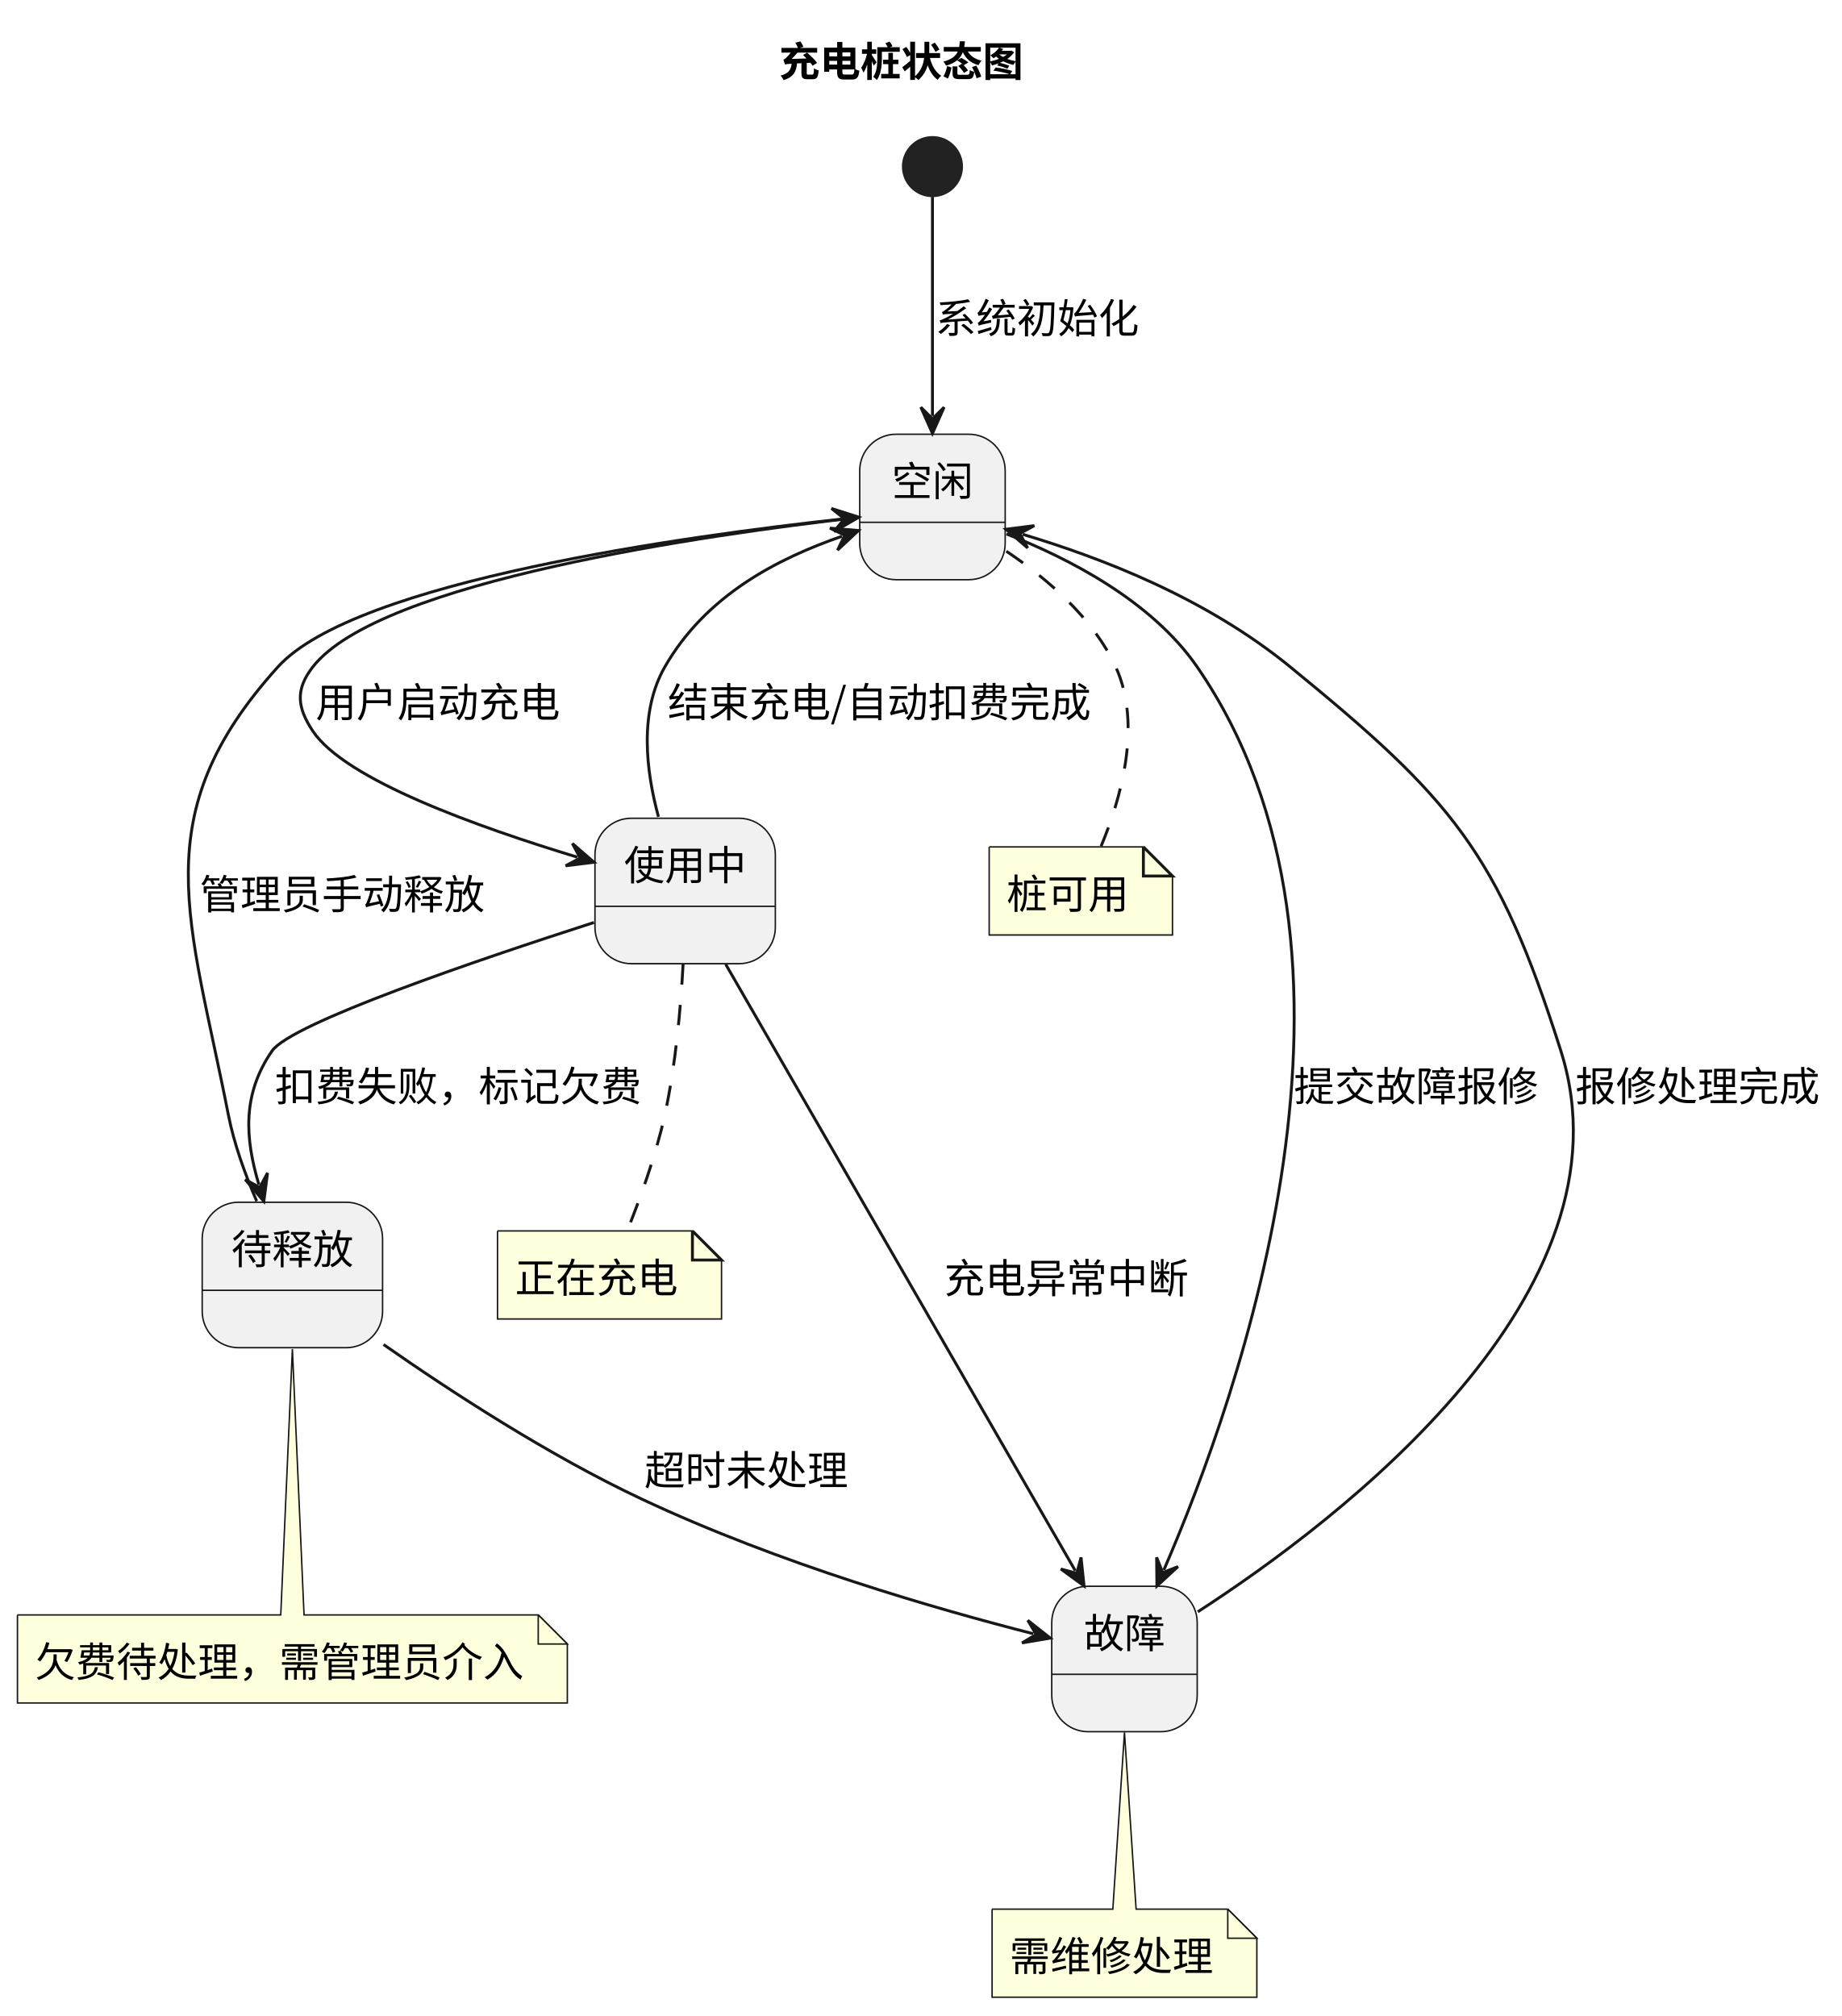
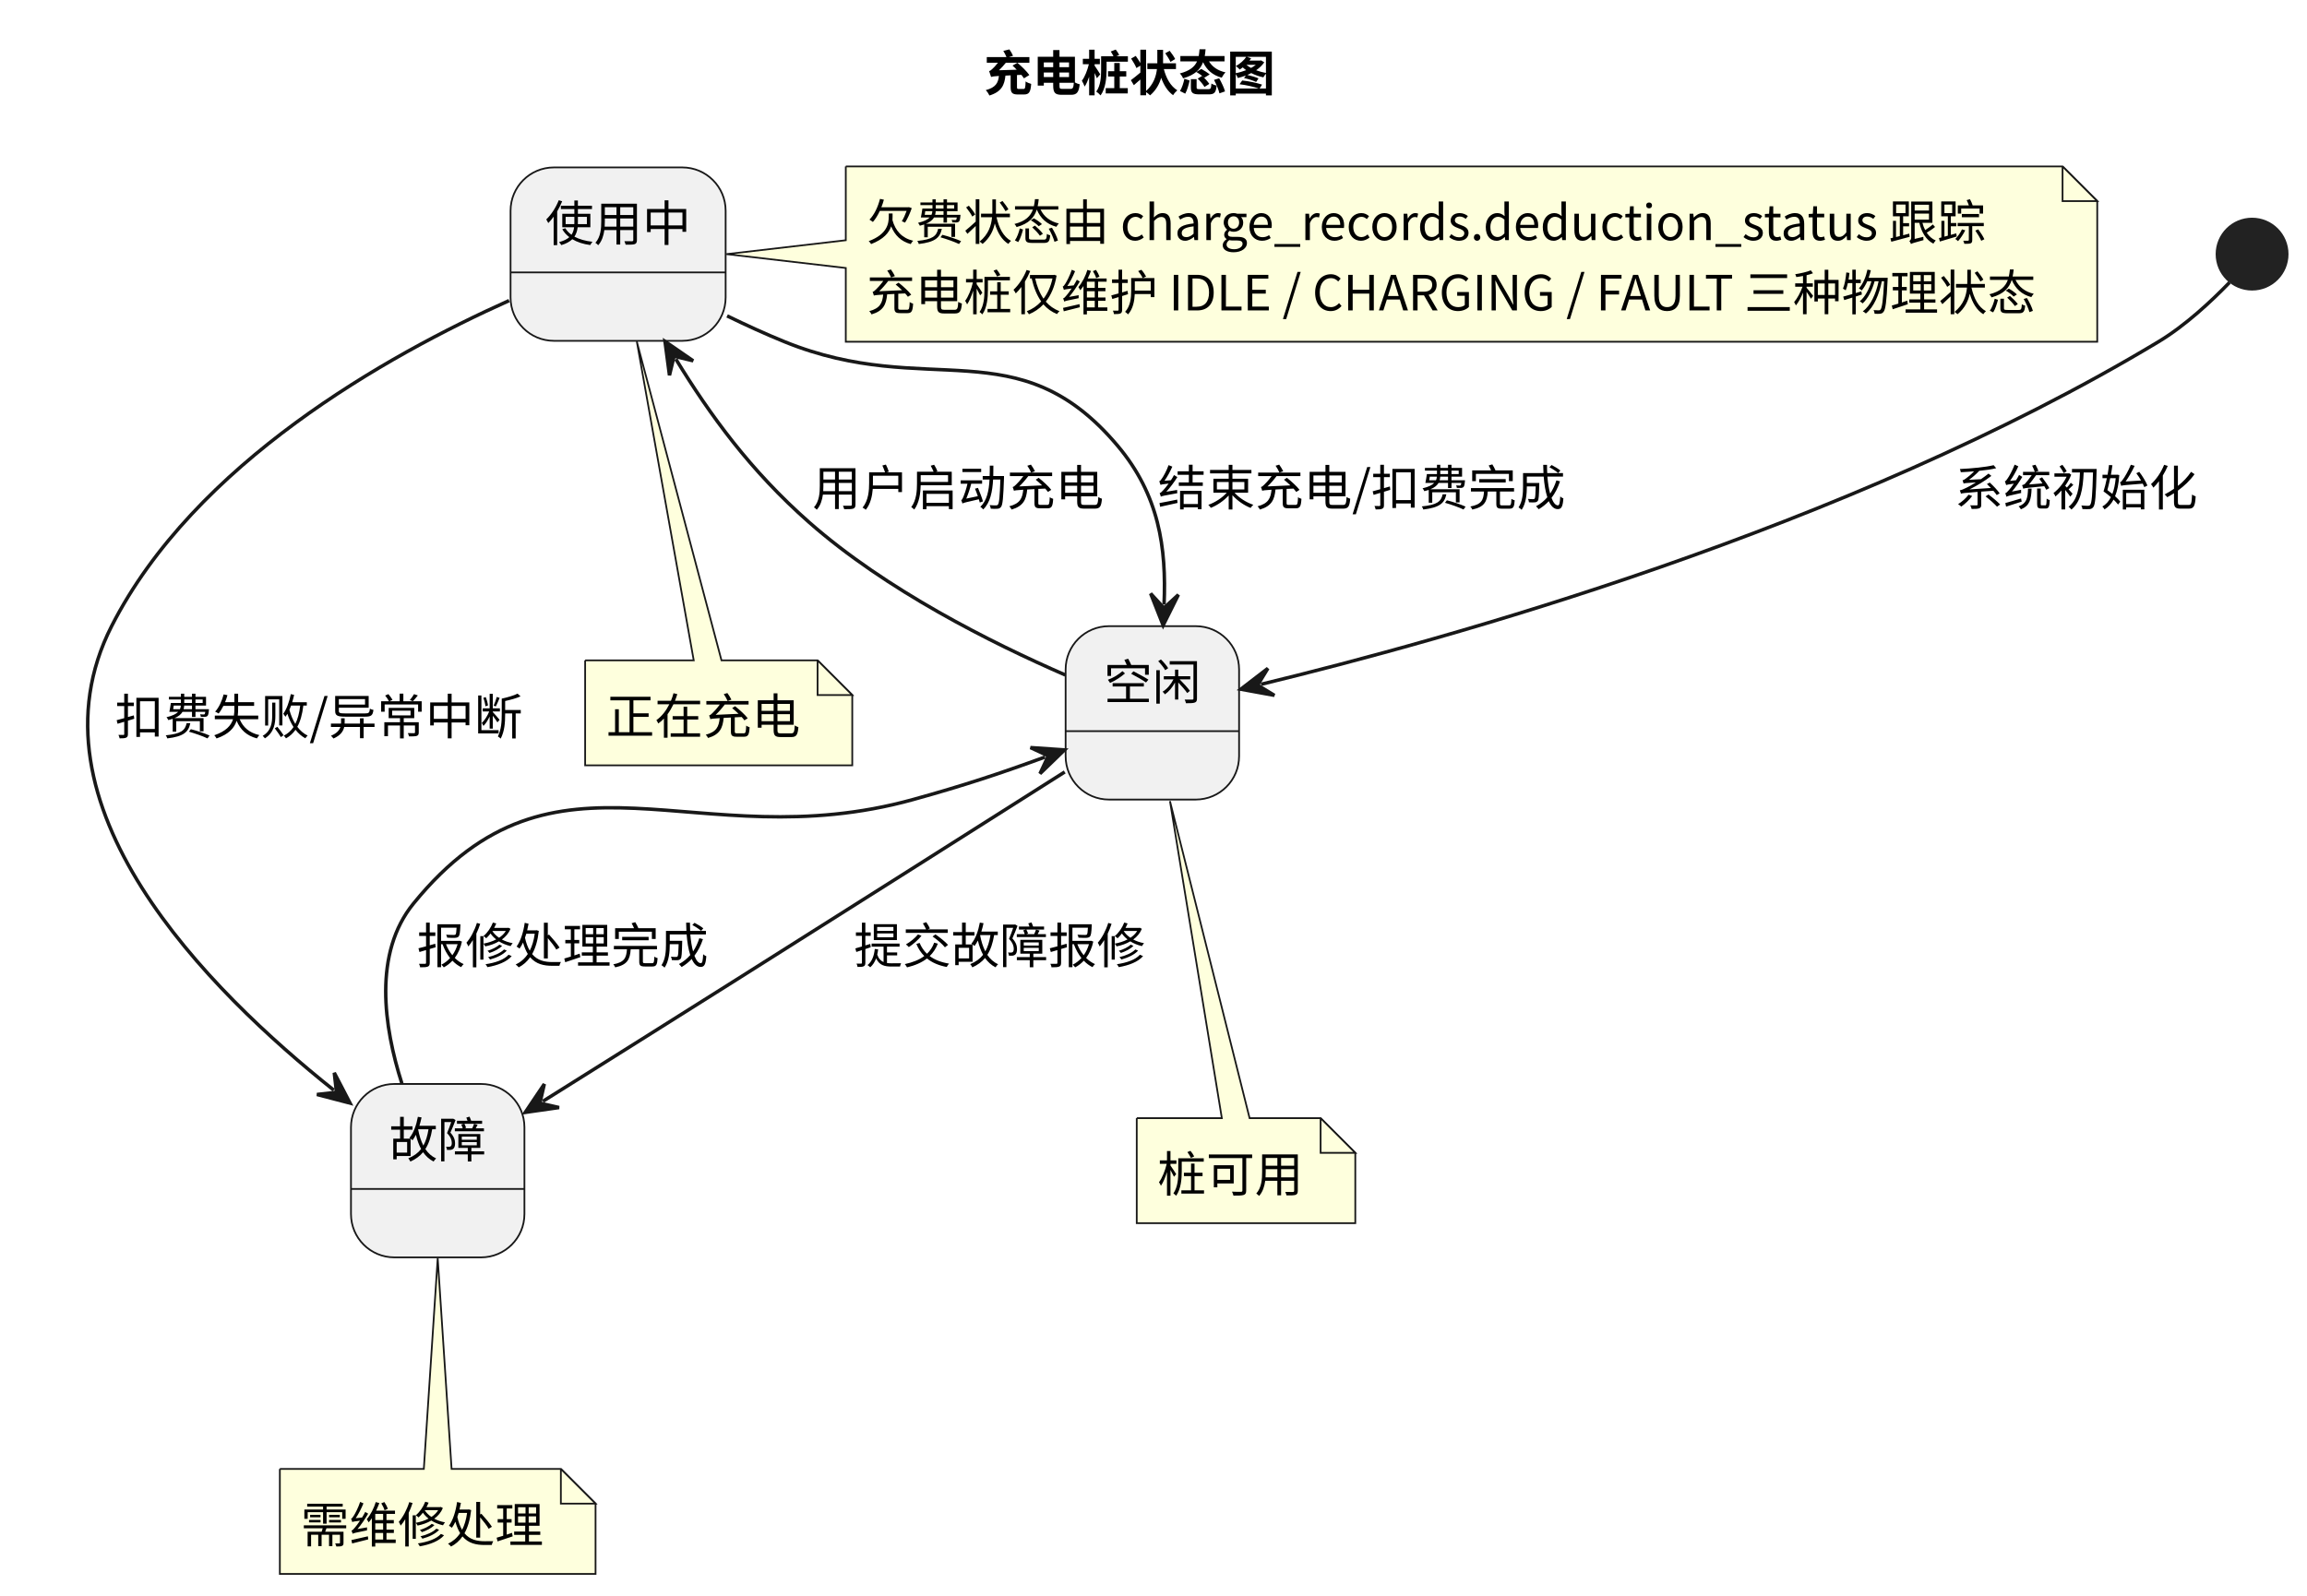
- <svg xmlns="http://www.w3.org/2000/svg" contentStyleType="text/css" data-diagram-type="STATE" height="693px" preserveAspectRatio="none" style="width:633px;height:693px;background:#FFFFFF;" version="1.1" viewBox="0 0 633 693" width="633px" zoomAndPan="magnify">
+ <svg xmlns="http://www.w3.org/2000/svg" contentStyleType="text/css" data-diagram-type="STATE" height="460px" preserveAspectRatio="none" style="width:665px;height:460px;background:#FFFFFF;" version="1.1" viewBox="0 0 665 460" width="665px" zoomAndPan="magnify">
  <defs />
  <g>
    <g class="title" data-source-line="3">
-       <text fill="#000000" font-family="Noto Sans CJK SC" font-size="14" font-weight="bold" lengthAdjust="spacing" textLength="84" x="267.73" y="26.24">充电桩状态图</text>
+       <text fill="#000000" font-family="Noto Sans CJK SC" font-size="14" font-weight="bold" lengthAdjust="spacing" textLength="84" x="283.585" y="26.24">充电桩状态图</text>
    </g>
    <g id="IDLE">
-       <rect fill="#F1F1F1" height="50" rx="12.5" ry="12.5" style="stroke:#181818;stroke-width:0.5;" width="50" x="295.5" y="149.272" />
-       <line style="stroke:#181818;stroke-width:0.5;" x1="295.5" x2="345.5" y1="179.544" y2="179.544" />
-       <text fill="#000000" font-family="Noto Sans CJK SC" font-size="14" lengthAdjust="spacing" textLength="28" x="306.5" y="170.512">空闲</text>
+       <rect fill="#F1F1F1" height="50" rx="12.5" ry="12.5" style="stroke:#181818;stroke-width:0.5;" width="50" x="307.17" y="180.542" />
+       <line style="stroke:#181818;stroke-width:0.5;" x1="307.17" x2="357.17" y1="210.814" y2="210.814" />
+       <text fill="#000000" font-family="Noto Sans CJK SC" font-size="14" lengthAdjust="spacing" textLength="28" x="318.17" y="201.782">空闲</text>
    </g>
    <g id="CHARGING">
-       <rect fill="#F1F1F1" height="50" rx="12.5" ry="12.5" style="stroke:#181818;stroke-width:0.5;" width="62" x="204.5" y="281.272" />
-       <line style="stroke:#181818;stroke-width:0.5;" x1="204.5" x2="266.5" y1="311.544" y2="311.544" />
-       <text fill="#000000" font-family="Noto Sans CJK SC" font-size="14" lengthAdjust="spacing" textLength="42" x="214.5" y="302.512">使用中</text>
-     </g>
-     <g id="ARREARS">
-       <rect fill="#F1F1F1" height="50" rx="12.5" ry="12.5" style="stroke:#181818;stroke-width:0.5;" width="62" x="69.5" y="413.272" />
-       <line style="stroke:#181818;stroke-width:0.5;" x1="69.5" x2="131.5" y1="443.544" y2="443.544" />
-       <text fill="#000000" font-family="Noto Sans CJK SC" font-size="14" lengthAdjust="spacing" textLength="42" x="79.5" y="434.512">待释放</text>
+       <rect fill="#F1F1F1" height="50" rx="12.5" ry="12.5" style="stroke:#181818;stroke-width:0.5;" width="62" x="147.17" y="48.272" />
+       <line style="stroke:#181818;stroke-width:0.5;" x1="147.17" x2="209.17" y1="78.544" y2="78.544" />
+       <text fill="#000000" font-family="Noto Sans CJK SC" font-size="14" lengthAdjust="spacing" textLength="42" x="157.17" y="69.512">使用中</text>
    </g>
    <g id="FAULT">
-       <rect fill="#F1F1F1" height="50" rx="12.5" ry="12.5" style="stroke:#181818;stroke-width:0.5;" width="50" x="361.5" y="545.272" />
-       <line style="stroke:#181818;stroke-width:0.5;" x1="361.5" x2="411.5" y1="575.544" y2="575.544" />
-       <text fill="#000000" font-family="Noto Sans CJK SC" font-size="14" lengthAdjust="spacing" textLength="28" x="372.5" y="566.512">故障</text>
+       <rect fill="#F1F1F1" height="50" rx="12.5" ry="12.5" style="stroke:#181818;stroke-width:0.5;" width="50" x="101.17" y="312.542" />
+       <line style="stroke:#181818;stroke-width:0.5;" x1="101.17" x2="151.17" y1="342.814" y2="342.814" />
+       <text fill="#000000" font-family="Noto Sans CJK SC" font-size="14" lengthAdjust="spacing" textLength="28" x="112.17" y="333.782">故障</text>
    </g>
-     <ellipse cx="320.5" cy="57.272" fill="#222222" rx="10" ry="10" style="stroke:#222222;stroke-width:1;" />
-     <g class="entity" data-entity="GMN2" data-source-line="20" data-uid="ent0003" id="entity_GMN2">
-       <path d="M340,291.132 L340,321.404 L403,321.404 L403,301.132 L393,291.132 L340,291.132" fill="#FEFFDD" style="stroke:#181818;stroke-width:0.5;" />
-       <path d="M393,291.132 L393,301.132 L403,301.132 L393,291.132" fill="#FEFFDD" style="stroke:#181818;stroke-width:1;" />
-       <text fill="#000000" font-family="Noto Sans CJK SC" font-size="14" lengthAdjust="spacing" textLength="42" x="346" y="312.372">桩可用</text>
+     <ellipse cx="649.17" cy="73.272" fill="#222222" rx="10" ry="10" style="stroke:#222222;stroke-width:1;" />
+     <g class="entity" data-entity="GMN2" data-source-line="16" data-uid="ent0003" id="entity_GMN2">
+       <path d="M327.67,322.402 L327.67,352.674 A0,0 0 0 0 327.67,352.674 L390.67,352.674 A0,0 0 0 0 390.67,352.674 L390.67,332.402 L380.67,322.402 L360.2,322.402 L337.25,230.992 L352.2,322.402 L327.67,322.402 A0,0 0 0 0 327.67,322.402" fill="#FEFFDD" style="stroke:#181818;stroke-width:0.5;" />
+       <path d="M380.67,322.402 L380.67,332.402 L390.67,332.402 L380.67,322.402" fill="#FEFFDD" style="stroke:#181818;stroke-width:0.5;" />
+       <text fill="#000000" font-family="Noto Sans CJK SC" font-size="14" lengthAdjust="spacing" textLength="42" x="333.67" y="343.642">桩可用</text>
    </g>
-     <g class="entity" data-entity="GMN5" data-source-line="21" data-uid="ent0006" id="entity_GMN5">
-       <path d="M171,423.132 L171,453.404 L248,453.404 L248,433.132 L238,423.132 L171,423.132" fill="#FEFFDD" style="stroke:#181818;stroke-width:0.5;" />
-       <path d="M238,423.132 L238,433.132 L248,433.132 L238,423.132" fill="#FEFFDD" style="stroke:#181818;stroke-width:1;" />
-       <text fill="#000000" font-family="Noto Sans CJK SC" font-size="14" lengthAdjust="spacing" textLength="56" x="177" y="444.372">正在充电</text>
+     <g class="entity" data-entity="GMN5" data-source-line="17" data-uid="ent0006" id="entity_GMN5">
+       <path d="M168.67,190.402 L168.67,220.674 A0,0 0 0 0 168.67,220.674 L245.67,220.674 A0,0 0 0 0 245.67,220.674 L245.67,200.402 L235.67,190.402 L207.97,190.402 L183.56,98.462 L199.97,190.402 L168.67,190.402 A0,0 0 0 0 168.67,190.402" fill="#FEFFDD" style="stroke:#181818;stroke-width:0.5;" />
+       <path d="M235.67,190.402 L235.67,200.402 L245.67,200.402 L235.67,190.402" fill="#FEFFDD" style="stroke:#181818;stroke-width:0.5;" />
+       <text fill="#000000" font-family="Noto Sans CJK SC" font-size="14" lengthAdjust="spacing" textLength="56" x="174.67" y="211.642">正在充电</text>
    </g>
-     <g class="entity" data-entity="GMN8" data-source-line="22" data-uid="ent0009" id="entity_GMN8">
-       <path d="M6,555.132 L6,585.404 A0,0 0 0 0 6,585.404 L194.999,585.404 A0,0 0 0 0 194.999,585.404 L194.999,565.132 L184.999,555.132 L104.5,555.132 L100.5,463.722 L96.5,555.132 L6,555.132 A0,0 0 0 0 6,555.132" fill="#FEFFDD" style="stroke:#181818;stroke-width:0.5;" />
-       <path d="M184.999,555.132 L184.999,565.132 L194.999,565.132 L184.999,555.132" fill="#FEFFDD" style="stroke:#181818;stroke-width:0.5;" />
-       <text fill="#000000" font-family="Noto Sans CJK SC" font-size="14" lengthAdjust="spacing" textLength="167.999" x="12" y="576.372">欠费待处理，需管理员介入</text>
+     <g class="entity" data-entity="GMN8" data-source-line="18" data-uid="ent0009" id="entity_GMN8">
+       <path d="M80.67,423.542 L80.67,453.814 A0,0 0 0 0 80.67,453.814 L171.67,453.814 A0,0 0 0 0 171.67,453.814 L171.67,433.542 L161.67,423.542 L130.17,423.542 L126.17,362.792 L122.17,423.542 L80.67,423.542 A0,0 0 0 0 80.67,423.542" fill="#FEFFDD" style="stroke:#181818;stroke-width:0.5;" />
+       <path d="M161.67,423.542 L161.67,433.542 L171.67,433.542 L161.67,423.542" fill="#FEFFDD" style="stroke:#181818;stroke-width:0.5;" />
+       <text fill="#000000" font-family="Noto Sans CJK SC" font-size="14" lengthAdjust="spacing" textLength="70" x="86.67" y="444.782">需维修处理</text>
    </g>
-     <g class="entity" data-entity="GMN11" data-source-line="23" data-uid="ent0012" id="entity_GMN11">
-       <path d="M341,656.272 L341,686.544 A0,0 0 0 0 341,686.544 L432,686.544 A0,0 0 0 0 432,686.544 L432,666.272 L422,656.272 L390.5,656.272 L386.5,595.522 L382.5,656.272 L341,656.272 A0,0 0 0 0 341,656.272" fill="#FEFFDD" style="stroke:#181818;stroke-width:0.5;" />
-       <path d="M422,656.272 L422,666.272 L432,666.272 L422,656.272" fill="#FEFFDD" style="stroke:#181818;stroke-width:0.5;" />
-       <text fill="#000000" font-family="Noto Sans CJK SC" font-size="14" lengthAdjust="spacing" textLength="70" x="347" y="677.512">需维修处理</text>
+     <g class="entity" data-entity="GMN11" data-source-line="20" data-uid="ent0012" id="entity_GMN11">
+       <path d="M243.8,47.992 L243.8,69.272 L209.4,73.272 L243.8,77.272 L243.8,98.536 A0,0 0 0 0 243.8,98.536 L604.537,98.536 A0,0 0 0 0 604.537,98.536 L604.537,57.992 L594.537,47.992 L243.8,47.992 A0,0 0 0 0 243.8,47.992" fill="#FEFFDD" style="stroke:#181818;stroke-width:0.5;" />
+       <path d="M594.537,47.992 L594.537,57.992 L604.537,57.992 L594.537,47.992" fill="#FEFFDD" style="stroke:#181818;stroke-width:0.5;" />
+       <text fill="#000000" font-family="Noto Sans CJK SC" font-size="14" lengthAdjust="spacing" textLength="324.841" x="249.8" y="69.232">欠费状态由 charge_records.deduction_status 跟踪</text>
+       <text fill="#000000" font-family="Noto Sans CJK SC" font-size="14" lengthAdjust="spacing" textLength="339.737" x="249.8" y="89.504">充电桩仅维护 IDLE / CHARGING / FAULT 三种物理状态</text>
    </g>
-     <g class="link" data-entity-1=".start." data-entity-2="IDLE" data-source-line="10" data-uid="lnk3" id="link_.start._IDLE">
-       <path d="M320.5,67.682 C320.5,85.272 320.5,117.662 320.5,142.982" fill="none" id="*start*-to-IDLE" style="stroke:#181818;stroke-width:1;" />
-       <polygon fill="#181818" points="320.5,148.982,324.5,139.982,320.5,143.982,316.5,139.982,320.5,148.982" style="stroke:#181818;stroke-width:1;" />
-       <text fill="#000000" font-family="Noto Sans CJK SC" font-size="14" lengthAdjust="spacing" textLength="70" x="321.5" y="114.512">系统初始化</text>
+     <g class="link" data-entity-1=".start." data-entity-2="IDLE" data-source-line="9" data-uid="lnk3" id="link_.start._IDLE">
+       <path d="M642.66,81.452 C637.52,86.772 629.95,93.862 622.17,98.542 C532.13,152.682 415.801,184.639 363.491,197.31" fill="none" id="*start*-to-IDLE" style="stroke:#181818;stroke-width:1;" />
+       <polygon fill="#181818" points="357.66,198.722,367.349,200.491,362.519,197.545,365.466,192.716,357.66,198.722" style="stroke:#181818;stroke-width:1;" />
+       <text fill="#000000" font-family="Noto Sans CJK SC" font-size="14" lengthAdjust="spacing" textLength="70" x="563.44" y="145.782">系统初始化</text>
    </g>
-     <g class="link" data-entity-1="IDLE" data-entity-2="CHARGING" data-source-line="11" data-uid="lnk4" id="link_IDLE_CHARGING">
-       <path d="M295.06,177.872 C243.69,183.702 130.52,199.692 107.5,229.272 C101.5,236.992 102.09,243.122 107.5,251.272 C118.67,268.102 164.279,284.278 198.449,294.658" fill="none" id="IDLE-to-CHARGING" style="stroke:#181818;stroke-width:1;" />
-       <polygon fill="#181818" points="204.19,296.402,196.741,289.959,199.406,294.949,194.416,297.613,204.19,296.402" style="stroke:#181818;stroke-width:1;" />
-       <text fill="#000000" font-family="Noto Sans CJK SC" font-size="14" lengthAdjust="spacing" textLength="84" x="108.5" y="246.512">用户启动充电</text>
+     <g class="link" data-entity-1="IDLE" data-entity-2="CHARGING" data-source-line="10" data-uid="lnk4" id="link_IDLE_CHARGING">
+       <path d="M307.06,194.612 C285.8,185.372 255.34,170.092 233.17,150.542 C216.27,135.642 204.743,119.759 194.823,103.559" fill="none" id="IDLE-to-CHARGING" style="stroke:#181818;stroke-width:1;" />
+       <polygon fill="#181818" points="191.69,98.442,192.979,108.206,194.301,102.706,199.801,104.028,191.69,98.442" style="stroke:#181818;stroke-width:1;" />
+       <text fill="#000000" font-family="Noto Sans CJK SC" font-size="14" lengthAdjust="spacing" textLength="84" x="234.17" y="145.782">用户启动充电</text>
    </g>
-     <g class="link" data-entity-1="CHARGING" data-entity-2="IDLE" data-source-line="12" data-uid="lnk5" id="link_CHARGING_IDLE">
-       <path d="M226.33,280.792 C222.04,265.082 219.61,244.792 228.5,229.272 C242.67,204.522 267.422,191.97 289.402,184.339" fill="none" id="CHARGING-to-IDLE" style="stroke:#181818;stroke-width:1;" />
-       <polygon fill="#181818" points="295.07,182.372,285.256,181.544,290.346,184.012,287.88,189.102,295.07,182.372" style="stroke:#181818;stroke-width:1;" />
-       <text fill="#000000" font-family="Noto Sans CJK SC" font-size="14" lengthAdjust="spacing" textLength="145.487" x="229.5" y="246.512">结束充电/自动扣费完成</text>
+     <g class="link" data-entity-1="CHARGING" data-entity-2="IDLE" data-source-line="11" data-uid="lnk5" id="link_CHARGING_IDLE">
+       <path d="M209.59,91.082 C215.05,93.732 220.72,96.332 226.17,98.542 C267.59,115.352 293.4,94.332 322.17,128.542 C334.08,142.692 336.263,157.888 335.543,174.308" fill="none" id="CHARGING-to-IDLE" style="stroke:#181818;stroke-width:1;" />
+       <polygon fill="#181818" points="335.28,180.302,339.67,171.486,335.499,175.307,331.678,171.135,335.28,180.302" style="stroke:#181818;stroke-width:1;" />
+       <text fill="#000000" font-family="Noto Sans CJK SC" font-size="14" lengthAdjust="spacing" textLength="117.487" x="333.74" y="145.782">结束充电/扣费完成</text>
    </g>
-     <g class="link" data-entity-1="CHARGING" data-entity-2="ARREARS" data-source-line="13" data-uid="lnk6" id="link_CHARGING_ARREARS">
-       <path d="M204.16,317.102 C164.37,329.902 100.07,351.742 93.5,361.272 C83.19,376.212 84.209,391.181 88.979,407.211" fill="none" id="CHARGING-to-ARREARS" style="stroke:#181818;stroke-width:1;" />
-       <polygon fill="#181818" points="90.69,412.962,91.957,403.195,89.264,408.17,84.289,405.477,90.69,412.962" style="stroke:#181818;stroke-width:1;" />
-       <text fill="#000000" font-family="Noto Sans CJK SC" font-size="14" lengthAdjust="spacing" textLength="125.999" x="94.5" y="378.512">扣费失败，标记欠费</text>
+     <g class="link" data-entity-1="CHARGING" data-entity-2="FAULT" data-source-line="12" data-uid="lnk6" id="link_CHARGING_FAULT">
+       <path d="M146.75,86.672 C111.47,102.502 56.06,133.602 32.17,180.542 C6,231.972 60.22,285.61 96.21,314.32" fill="none" id="CHARGING-to-FAULT" style="stroke:#181818;stroke-width:1;" />
+       <polygon fill="#181818" points="100.9,318.062,96.359,309.322,96.991,314.944,91.37,315.576,100.9,318.062" style="stroke:#181818;stroke-width:1;" />
+       <text fill="#000000" font-family="Noto Sans CJK SC" font-size="14" lengthAdjust="spacing" textLength="117.487" x="33.17" y="211.782">扣费失败/异常中断</text>
    </g>
-     <g class="link" data-entity-1="ARREARS" data-entity-2="IDLE" data-source-line="14" data-uid="lnk7" id="link_ARREARS_IDLE">
-       <path d="M88.23,412.892 C84.3,403.822 80.47,393.302 78.5,383.272 C65.26,315.692 49.35,280.372 95.5,229.272 C122.16,199.752 236.206,184.245 289.226,178.435" fill="none" id="ARREARS-to-IDLE" style="stroke:#181818;stroke-width:1;" />
-       <polygon fill="#181818" points="295.19,177.782,285.808,174.786,290.22,178.327,286.679,182.738,295.19,177.782" style="stroke:#181818;stroke-width:1;" />
-       <text fill="#000000" font-family="Noto Sans CJK SC" font-size="14" lengthAdjust="spacing" textLength="98" x="68.61" y="312.512">管理员手动释放</text>
+     <g class="link" data-entity-1="IDLE" data-entity-2="FAULT" data-source-line="13" data-uid="lnk7" id="link_IDLE_FAULT">
+       <path d="M306.91,222.582 C282.63,237.982 244.92,261.892 212.17,282.542 C191.74,295.422 173.634,306.795 156.484,317.545" fill="none" id="IDLE-to-FAULT" style="stroke:#181818;stroke-width:1;" />
+       <polygon fill="#181818" points="151.4,320.732,161.15,319.341,155.637,318.076,156.901,312.563,151.4,320.732" style="stroke:#181818;stroke-width:1;" />
+       <text fill="#000000" font-family="Noto Sans CJK SC" font-size="14" lengthAdjust="spacing" textLength="84" x="246.16" y="277.782">提交故障报修</text>
    </g>
-     <g class="link" data-entity-1="ARREARS" data-entity-2="FAULT" data-source-line="15" data-uid="lnk8" id="link_ARREARS_FAULT">
-       <path d="M131.84,462.192 C155.36,478.612 188.81,500.372 220.5,515.272 C268.22,537.712 321.947,553.104 355.188,561.614" fill="none" id="ARREARS-to-FAULT" style="stroke:#181818;stroke-width:1;" />
-       <polygon fill="#181818" points="361,563.102,353.273,556.995,356.156,561.862,351.289,564.745,361,563.102" style="stroke:#181818;stroke-width:1;" />
-       <text fill="#000000" font-family="Noto Sans CJK SC" font-size="14" lengthAdjust="spacing" textLength="70" x="221.5" y="510.512">超时未处理</text>
-     </g>
-     <g class="link" data-entity-1="IDLE" data-entity-2="FAULT" data-source-line="16" data-uid="lnk9" id="link_IDLE_FAULT">
-       <path d="M345.92,183.542 C366.93,191.742 395.76,206.432 411.5,229.272 C480,328.692 425.833,480.055 400.033,539.685" fill="none" id="IDLE-to-FAULT" style="stroke:#181818;stroke-width:1;" />
-       <polygon fill="#181818" points="397.65,545.192,404.895,538.52,399.635,540.603,397.553,535.343,397.65,545.192" style="stroke:#181818;stroke-width:1;" />
-       <text fill="#000000" font-family="Noto Sans CJK SC" font-size="14" lengthAdjust="spacing" textLength="84" x="444.73" y="378.512">提交故障报修</text>
-     </g>
-     <g class="link" data-entity-1="FAULT" data-entity-2="IDLE" data-source-line="17" data-uid="lnk10" id="link_FAULT_IDLE">
-       <path d="M411.7,554.062 C460.93,522.192 562.86,444.452 536.5,361.272 C514.82,292.862 499.06,274.692 443.5,229.272 C414.07,205.212 377.997,191.616 351.497,183.666" fill="none" id="FAULT-to-IDLE" style="stroke:#181818;stroke-width:1;" />
-       <polygon fill="#181818" points="345.75,181.942,353.221,188.359,350.539,183.379,355.52,180.697,345.75,181.942" style="stroke:#181818;stroke-width:1;" />
-       <text fill="#000000" font-family="Noto Sans CJK SC" font-size="14" lengthAdjust="spacing" textLength="84" x="541.46" y="378.512">报修处理完成</text>
-     </g>
-     <g class="link" data-entity-1="CHARGING" data-entity-2="FAULT" data-source-line="18" data-uid="lnk11" id="link_CHARGING_FAULT">
-       <path d="M249.43,331.452 C278.2,381.362 340.864,490.094 369.604,539.954" fill="none" id="CHARGING-to-FAULT" style="stroke:#181818;stroke-width:1;" />
-       <polygon fill="#181818" points="372.6,545.152,371.571,535.357,370.103,540.82,364.64,539.352,372.6,545.152" style="stroke:#181818;stroke-width:1;" />
-       <text fill="#000000" font-family="Noto Sans CJK SC" font-size="14" lengthAdjust="spacing" textLength="84" x="324.53" y="444.512">充电异常中断</text>
-     </g>
-     <g class="link" data-entity-1="IDLE" data-entity-2="GMN2" data-source-line="20" data-uid="lnk4" id="link_IDLE_GMN2">
-       <path d="M345.9,189.492 C359.8,198.812 375.73,212.392 383.5,229.272 C392.71,249.292 385.06,275.082 378.46,290.882" fill="none" id="IDLE-GMN2" style="stroke:#181818;stroke-width:1;stroke-dasharray:7,7;" />
-     </g>
-     <g class="link" data-entity-1="CHARGING" data-entity-2="GMN5" data-source-line="21" data-uid="lnk7" id="link_CHARGING_GMN5">
-       <path d="M234.79,331.462 C233.98,346.512 232.23,366.182 228.5,383.272 C225.49,397.062 219.97,412.162 215.66,422.882" fill="none" id="CHARGING-GMN5" style="stroke:#181818;stroke-width:1;stroke-dasharray:7,7;" />
+     <g class="link" data-entity-1="FAULT" data-entity-2="IDLE" data-source-line="14" data-uid="lnk8" id="link_FAULT_IDLE">
+       <path d="M115.84,312.382 C110.61,296.012 107.55,274.832 119.17,260.542 C160.42,209.822 200.17,247.982 263.17,230.542 C277.84,226.482 288.285,223.012 301.225,218.282" fill="none" id="FAULT-to-IDLE" style="stroke:#181818;stroke-width:1;" />
+       <polygon fill="#181818" points="306.86,216.222,297.034,215.555,302.164,217.939,299.78,223.069,306.86,216.222" style="stroke:#181818;stroke-width:1;" />
+       <text fill="#000000" font-family="Noto Sans CJK SC" font-size="14" lengthAdjust="spacing" textLength="84" x="120.17" y="277.782">报修处理完成</text>
    </g>
  </g>
</svg>
